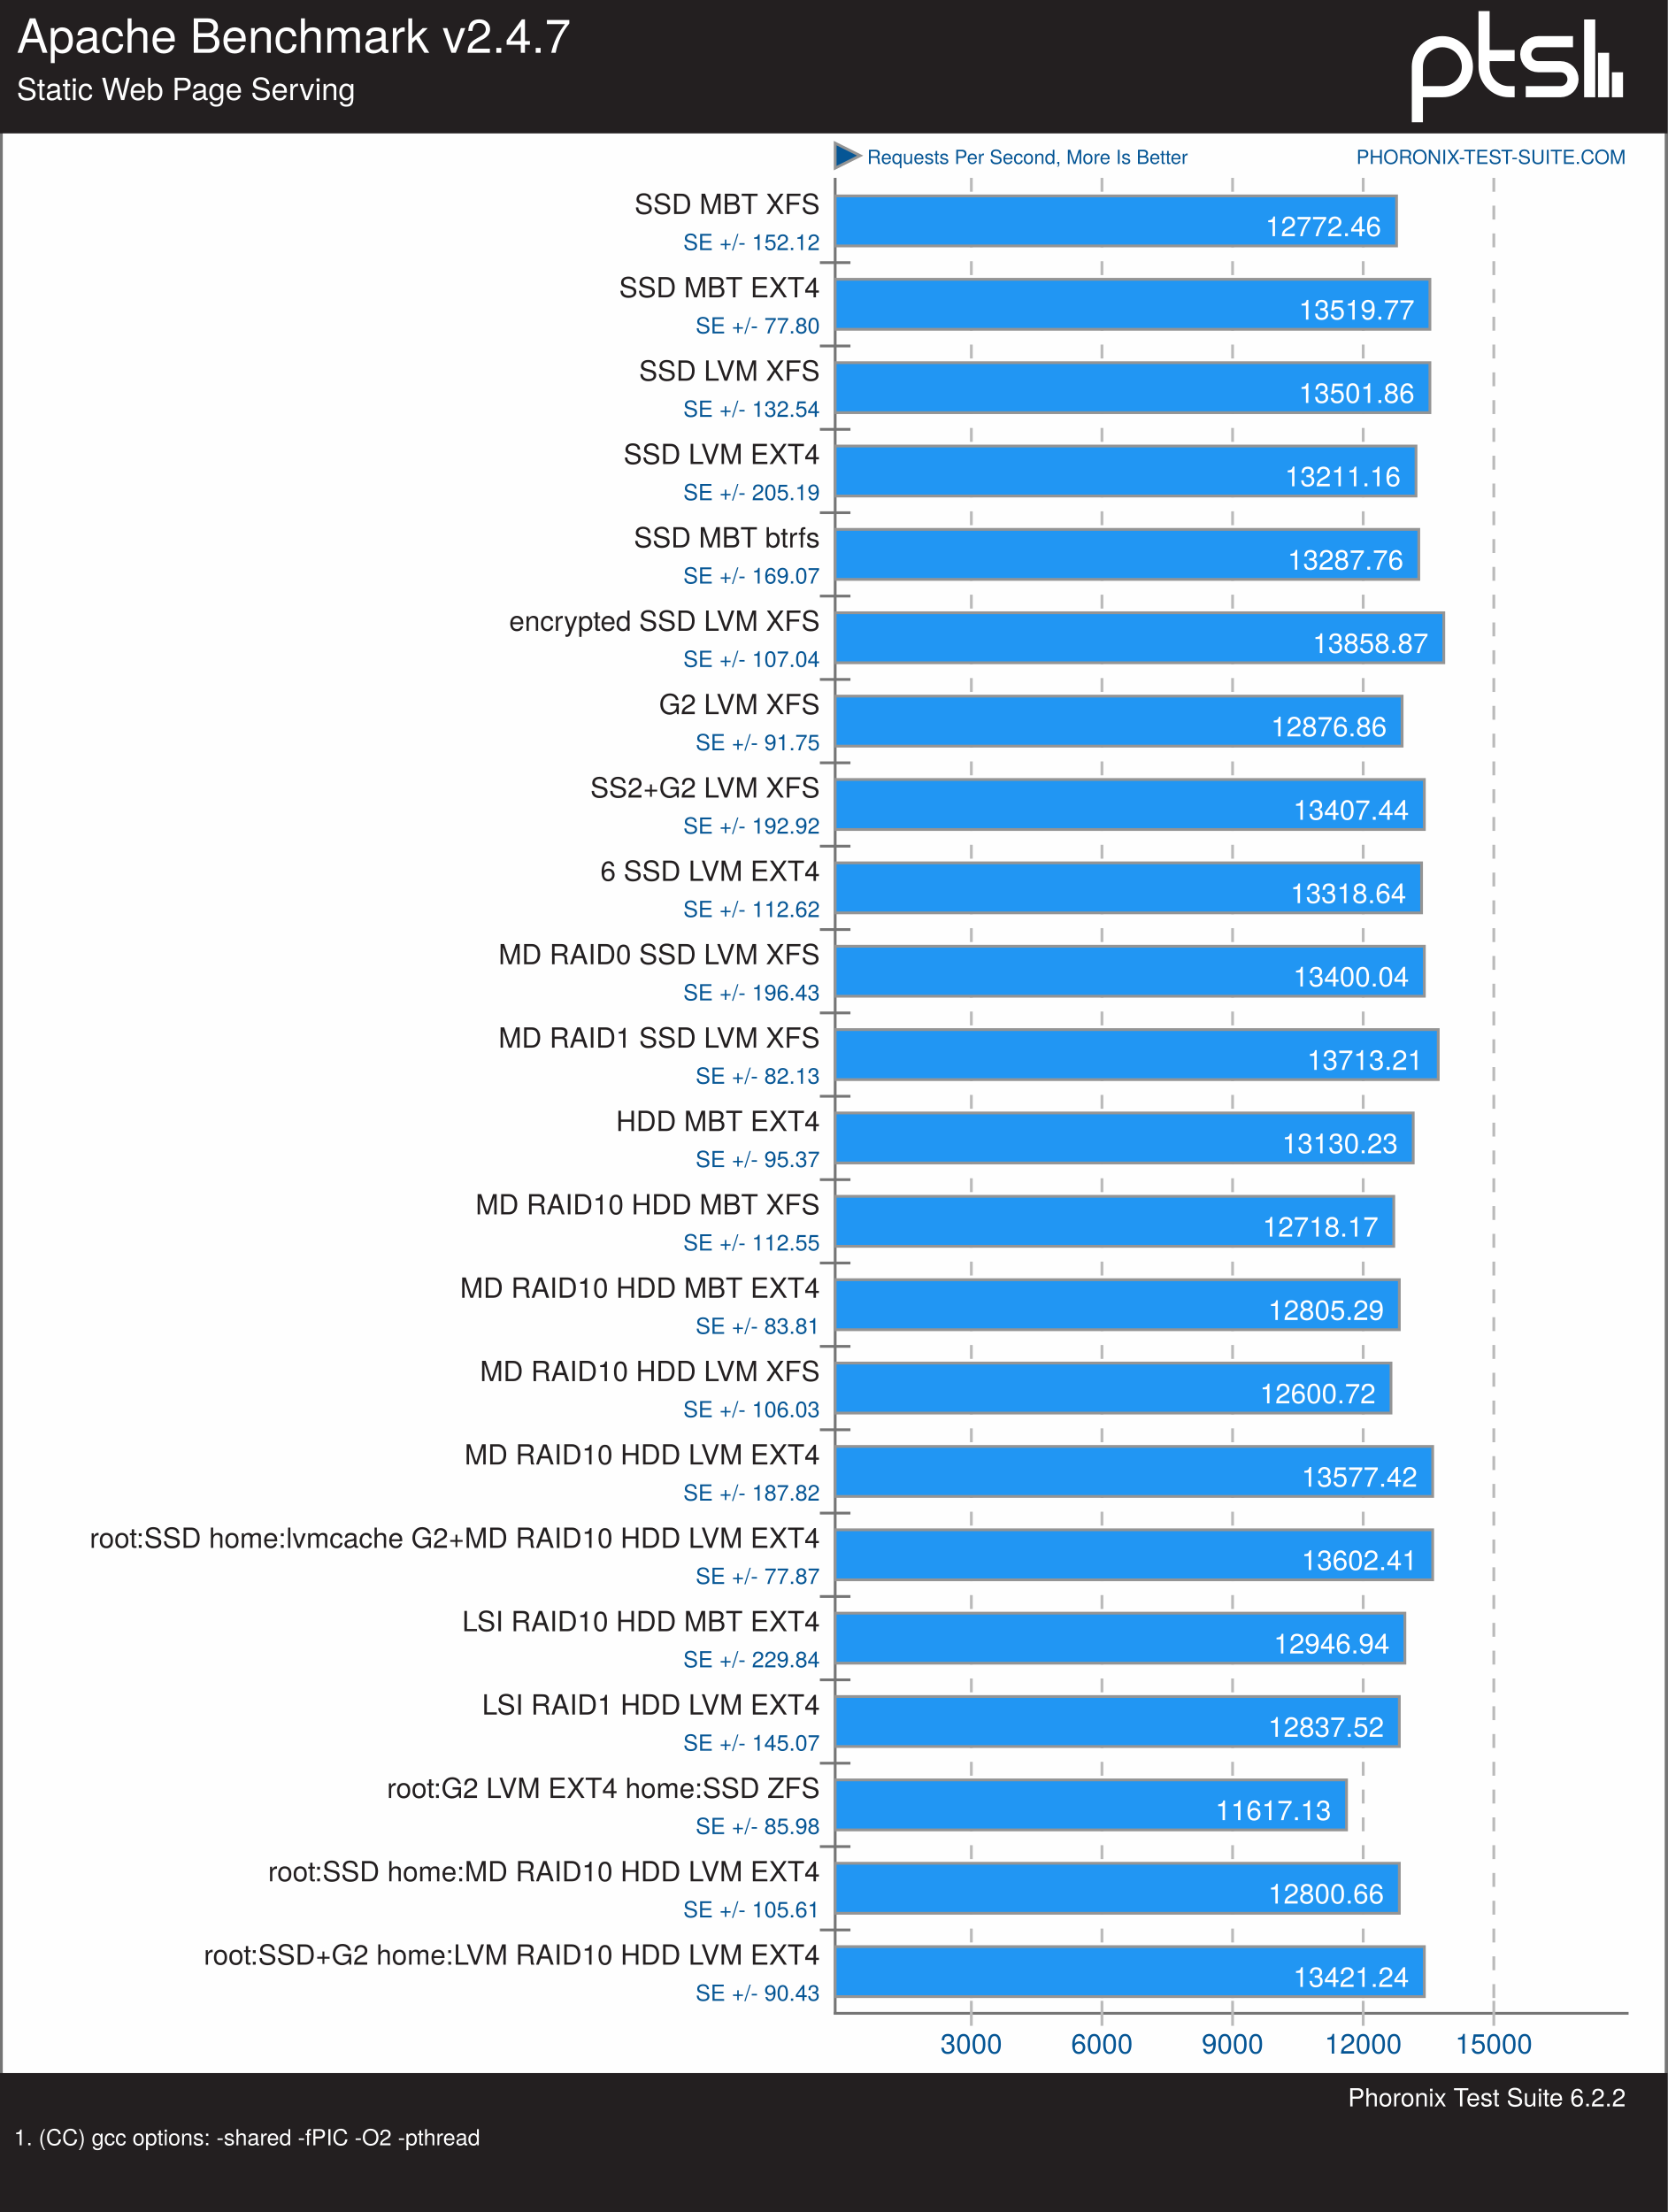
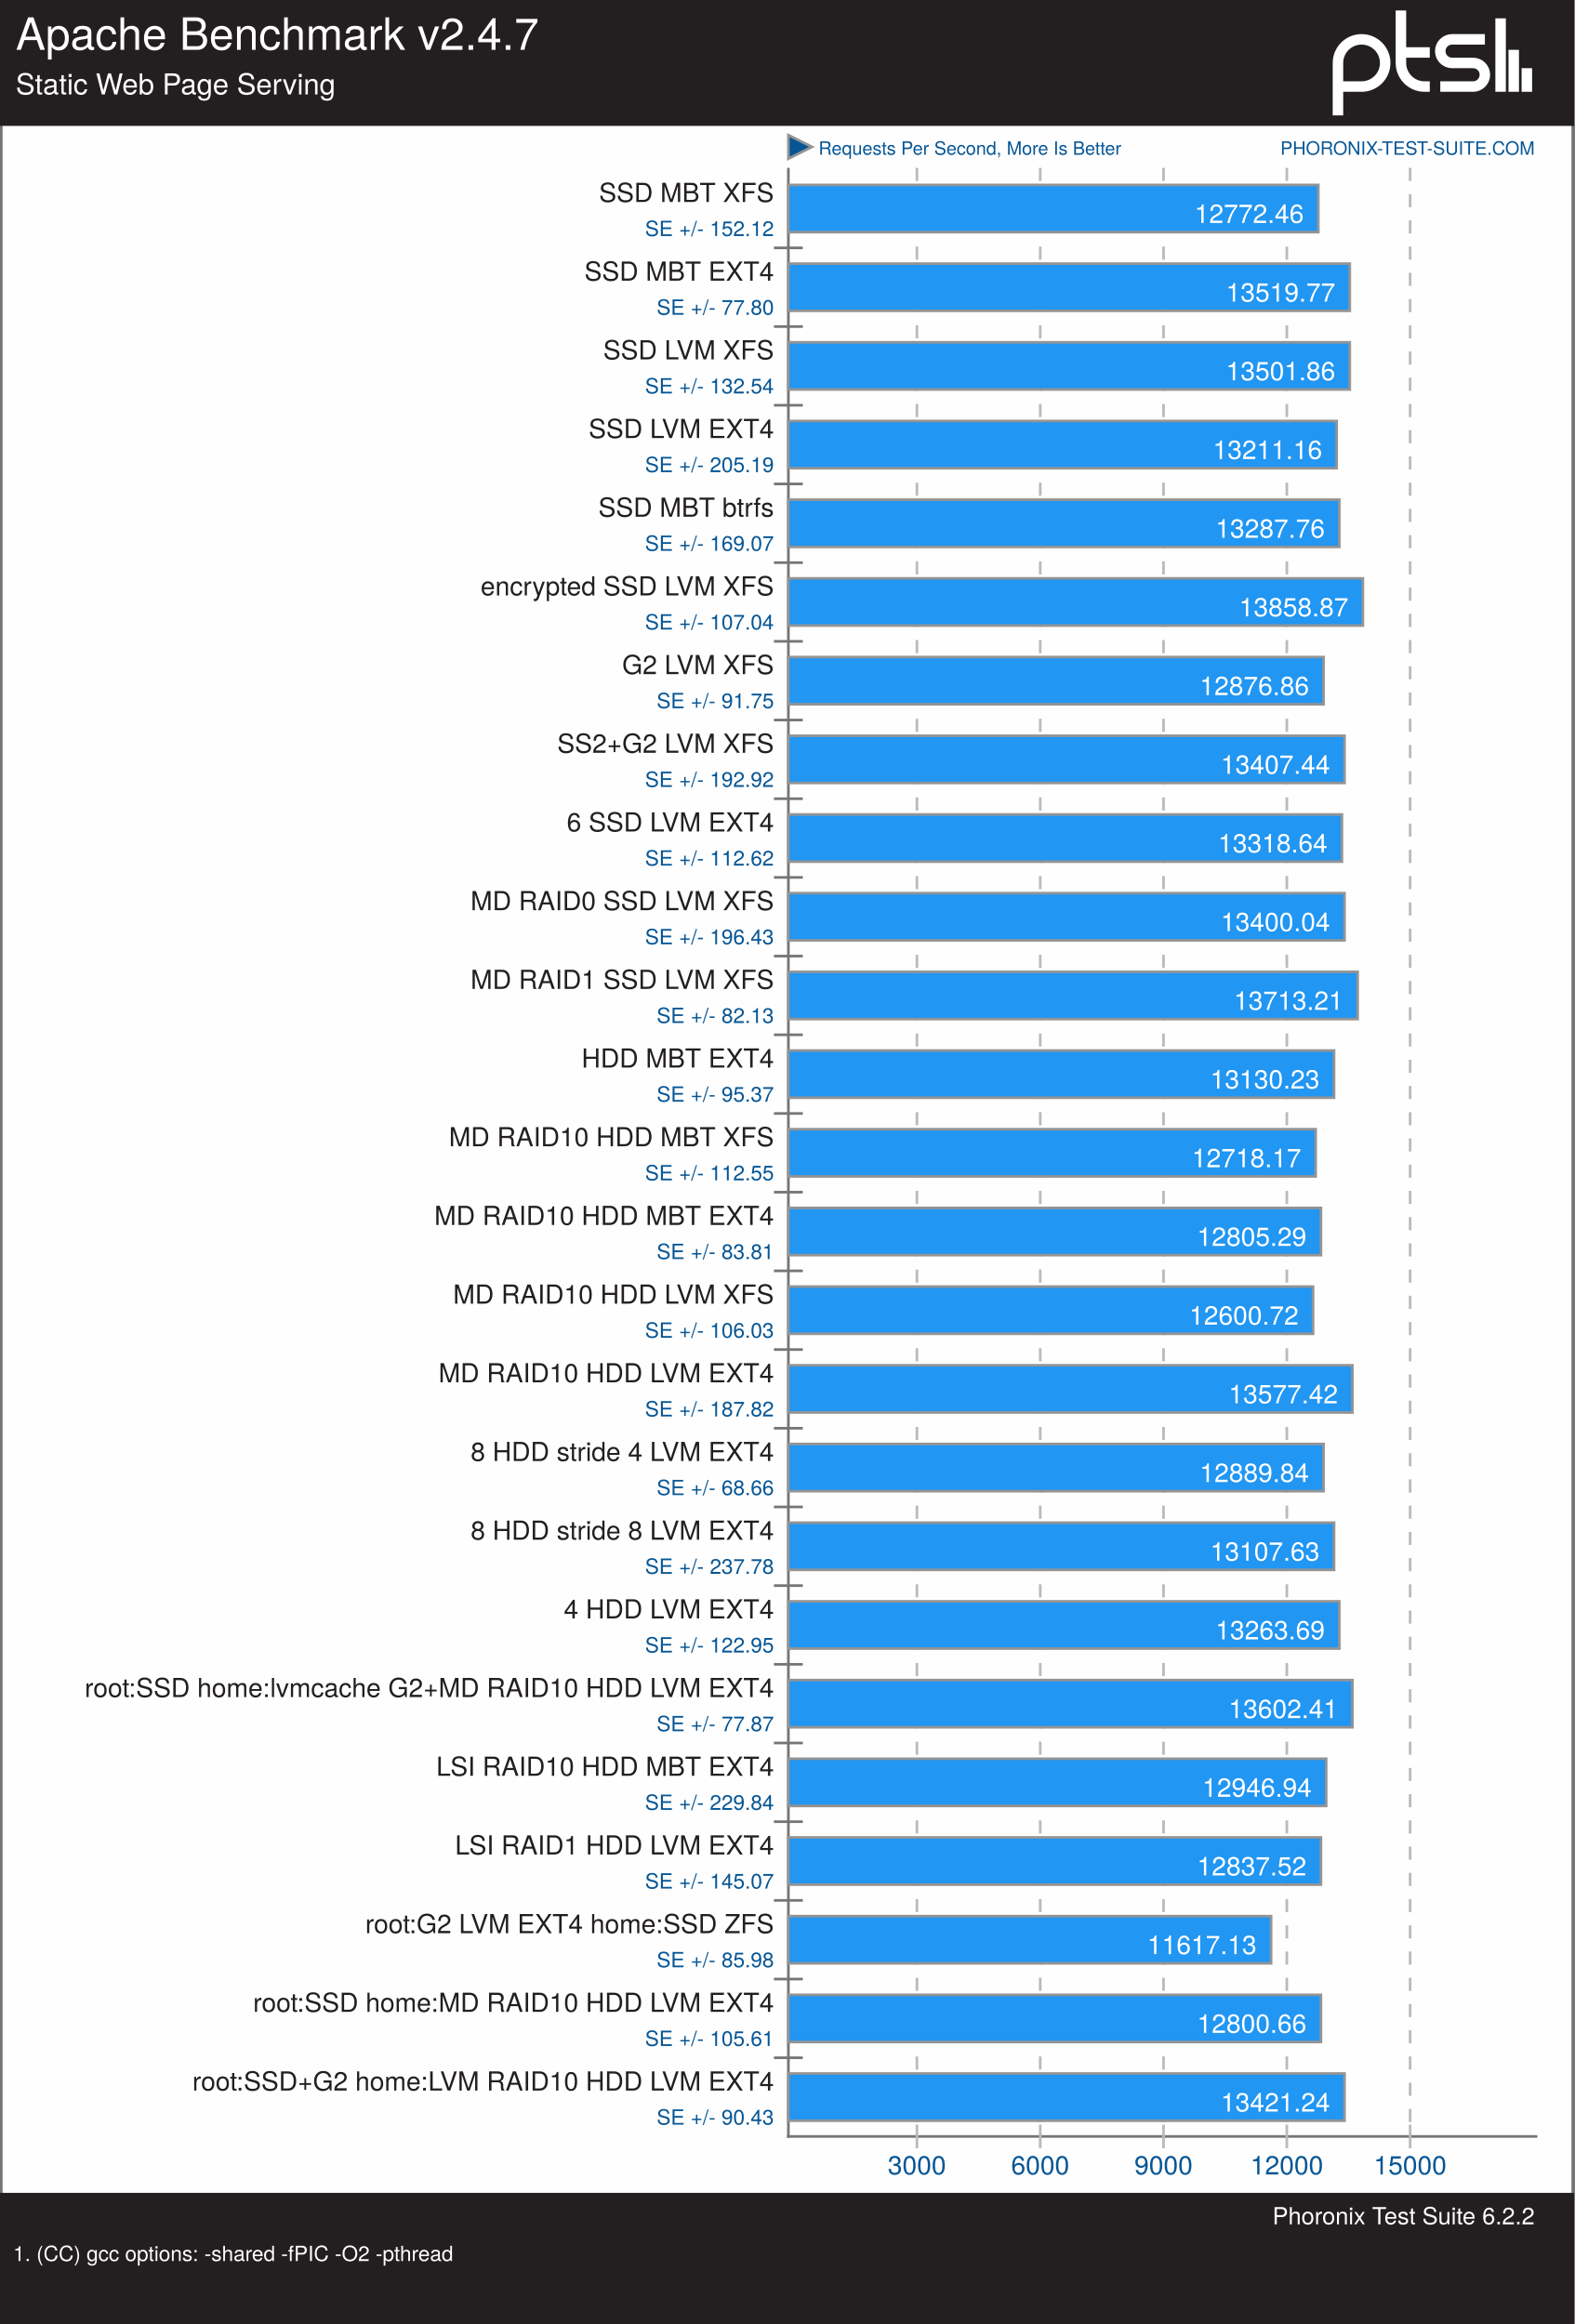
- <svg xmlns="http://www.w3.org/2000/svg" xmlns:xlink="http://www.w3.org/1999/xlink" version="1.1" font-family="sans-serif, droid-sans, helvetica, verdana, tahoma" viewbox="0 0 600 796" width="600" height="796" preserveAspectRatio="xMinYMin meet">
-   <rect x="0" y="0" width="600" height="796" fill="#FEFEFE" stroke="#757575" stroke-width="2" />
+ <svg xmlns="http://www.w3.org/2000/svg" xmlns:xlink="http://www.w3.org/1999/xlink" version="1.1" font-family="sans-serif, droid-sans, helvetica, verdana, tahoma" viewbox="0 0 600 886" width="600" height="886" preserveAspectRatio="xMinYMin meet">
+   <rect x="0" y="0" width="600" height="886" fill="#FEFEFE" stroke="#757575" stroke-width="2" />
  <g stroke="#757575" stroke-width="1">
-     <line x1="300.51" y1="64" x2="300.51" y2="725" />
-     <line x1="300.01" y1="724.5" x2="586" y2="724.5" />
+     <line x1="300.51" y1="64" x2="300.51" y2="815" />
+     <line x1="300.01" y1="814.5" x2="586" y2="814.5" />
  </g>
  <a xlink:href="http://www.phoronix-test-suite.com/" xlink:show="new">
    <text x="585" y="59" font-size="7" fill="#065695" text-anchor="end" xlink:show="new">PHORONIX-TEST-SUITE.COM</text>
  </a>
  <polygon points="309.51,56 300.51,60.5 300.51,51.5" fill="#065695" stroke="#949494" stroke-width="1" />
  <text x="312.01" y="59" font-size="7" fill="#065695" text-anchor="start">Requests Per Second, More Is Better</text>
  <rect x="0" y="0" width="600" height="48" fill="#231f20" />
  <a xlink:href="http://openbenchmarking.org/test/pts/apache-1.6.1" xlink:show="new">
    <text x="6" y="19" font-size="17" fill="#FEFEFE" text-anchor="start" xlink:show="new">Apache Benchmark v2.4.7</text>
  </a>
  <text x="6" y="36" font-size="11" fill="#FEFEFE" text-anchor="start">Static Web Page Serving</text>
  <path d="m74 22v9m-5-16v16m-5-28v28m-23-2h12.5c2.485 0 4.5-2.015 4.5-4.5s-2.015-4.5-4.5-4.5h-8c-2.485 0-4.5-2.015-4.5-4.5s2.015-4.5 4.5-4.5h12.5m-21 5h-11m11 13h-2c-4.971 0-9-4.029-9-9v-20m-24 40v-20c0-4.971 4.029-9 9-9 4.971 0 9 4.029 9 9s-4.029 9-9 9h-9" stroke="#ffffff" stroke-width="4" fill="none" transform="translate(508,4)" />
-   <line x1="300.51" y1="94" x2="300.51" y2="708" stroke="#757575" stroke-width="11" stroke-dasharray="1,29" />
+   <line x1="300.51" y1="94" x2="300.51" y2="798" stroke="#757575" stroke-width="11" stroke-dasharray="1,29" />
  <g font-size="10" fill="#231f20">
    <text x="295.01" y="77" text-anchor="end">SSD MBT XFS</text>
    <text x="295.01" y="107" text-anchor="end">SSD MBT EXT4</text>
    <text x="295.01" y="137" text-anchor="end">SSD LVM XFS</text>
    <text x="295.01" y="167" text-anchor="end">SSD LVM EXT4</text>
    <text x="295.01" y="197" text-anchor="end">SSD MBT btrfs</text>
    <text x="295.01" y="227" text-anchor="end">encrypted SSD LVM XFS</text>
    <text x="295.01" y="257" text-anchor="end">G2 LVM XFS</text>
    <text x="295.01" y="287" text-anchor="end">SS2+G2 LVM XFS</text>
    <text x="295.01" y="317" text-anchor="end">6 SSD LVM EXT4</text>
    <text x="295.01" y="347" text-anchor="end">MD RAID0 SSD LVM XFS</text>
    <text x="295.01" y="377" text-anchor="end">MD RAID1 SSD LVM XFS</text>
    <text x="295.01" y="407" text-anchor="end">HDD MBT EXT4</text>
    <text x="295.01" y="437" text-anchor="end">MD RAID10 HDD MBT XFS</text>
    <text x="295.01" y="467" text-anchor="end">MD RAID10 HDD MBT EXT4</text>
    <text x="295.01" y="497" text-anchor="end">MD RAID10 HDD LVM XFS</text>
    <text x="295.01" y="527" text-anchor="end">MD RAID10 HDD LVM EXT4</text>
-     <text x="295.01" y="557" text-anchor="end">root:SSD home:lvmcache G2+MD RAID10 HDD LVM EXT4</text>
-     <text x="295.01" y="587" text-anchor="end">LSI RAID10 HDD MBT EXT4</text>
-     <text x="295.01" y="617" text-anchor="end">LSI RAID1 HDD LVM EXT4</text>
-     <text x="295.01" y="647" text-anchor="end">root:G2 LVM EXT4 home:SSD ZFS</text>
-     <text x="295.01" y="677" text-anchor="end">root:SSD home:MD RAID10 HDD LVM EXT4</text>
-     <text x="295.01" y="707" text-anchor="end">root:SSD+G2 home:LVM RAID10 HDD LVM EXT4</text>
+     <text x="295.01" y="557" text-anchor="end">8 HDD stride 4 LVM EXT4</text>
+     <text x="295.01" y="587" text-anchor="end">8 HDD stride 8 LVM EXT4</text>
+     <text x="295.01" y="617" text-anchor="end">4 HDD LVM EXT4</text>
+     <text x="295.01" y="647" text-anchor="end">root:SSD home:lvmcache G2+MD RAID10 HDD LVM EXT4</text>
+     <text x="295.01" y="677" text-anchor="end">LSI RAID10 HDD MBT EXT4</text>
+     <text x="295.01" y="707" text-anchor="end">LSI RAID1 HDD LVM EXT4</text>
+     <text x="295.01" y="737" text-anchor="end">root:G2 LVM EXT4 home:SSD ZFS</text>
+     <text x="295.01" y="767" text-anchor="end">root:SSD home:MD RAID10 HDD LVM EXT4</text>
+     <text x="295.01" y="797" text-anchor="end">root:SSD+G2 home:LVM RAID10 HDD LVM EXT4</text>
  </g>
  <g font-size="10" fill="#065695" text-anchor="middle">
-     <text x="349.51" y="739">3000</text>
-     <text x="396.51" y="739">6000</text>
-     <text x="443.51" y="739">9000</text>
-     <text x="490.51" y="739">12000</text>
-     <text x="537.51" y="739">15000</text>
+     <text x="349.51" y="829">3000</text>
+     <text x="396.51" y="829">6000</text>
+     <text x="443.51" y="829">9000</text>
+     <text x="490.51" y="829">12000</text>
+     <text x="537.51" y="829">15000</text>
  </g>
  <g stroke="#BABABA" stroke-width="1">
-     <line x1="349.51" y1="64" x2="349.51" y2="719" stroke-dasharray="5,5" />
-     <line x1="349.51" y1="720" x2="349.51" y2="729" />
-     <line x1="396.51" y1="64" x2="396.51" y2="719" stroke-dasharray="5,5" />
-     <line x1="396.51" y1="720" x2="396.51" y2="729" />
-     <line x1="443.51" y1="64" x2="443.51" y2="719" stroke-dasharray="5,5" />
-     <line x1="443.51" y1="720" x2="443.51" y2="729" />
-     <line x1="490.51" y1="64" x2="490.51" y2="719" stroke-dasharray="5,5" />
-     <line x1="490.51" y1="720" x2="490.51" y2="729" />
-     <line x1="537.51" y1="64" x2="537.51" y2="719" stroke-dasharray="5,5" />
-     <line x1="537.51" y1="720" x2="537.51" y2="729" />
+     <line x1="349.51" y1="64" x2="349.51" y2="809" stroke-dasharray="5,5" />
+     <line x1="349.51" y1="810" x2="349.51" y2="819" />
+     <line x1="396.51" y1="64" x2="396.51" y2="809" stroke-dasharray="5,5" />
+     <line x1="396.51" y1="810" x2="396.51" y2="819" />
+     <line x1="443.51" y1="64" x2="443.51" y2="809" stroke-dasharray="5,5" />
+     <line x1="443.51" y1="810" x2="443.51" y2="819" />
+     <line x1="490.51" y1="64" x2="490.51" y2="809" stroke-dasharray="5,5" />
+     <line x1="490.51" y1="810" x2="490.51" y2="819" />
+     <line x1="537.51" y1="64" x2="537.51" y2="809" stroke-dasharray="5,5" />
+     <line x1="537.51" y1="810" x2="537.51" y2="819" />
  </g>
  <g stroke="#949494" stroke-width="1">
    <rect x="300.51" y="70.5" height="18" width="202" fill="#2196f3" xlink:title="SSD MBT XFS: 12772.46" />
    <rect x="300.51" y="100.5" height="18" width="214" fill="#2196f3" xlink:title="SSD MBT EXT4: 13519.77" />
    <rect x="300.51" y="130.5" height="18" width="214" fill="#2196f3" xlink:title="SSD LVM XFS: 13501.86" />
    <rect x="300.51" y="160.5" height="18" width="209" fill="#2196f3" xlink:title="SSD LVM EXT4: 13211.16" />
    <rect x="300.51" y="190.5" height="18" width="210" fill="#2196f3" xlink:title="SSD MBT btrfs: 13287.76" />
    <rect x="300.51" y="220.5" height="18" width="219" fill="#2196f3" xlink:title="encrypted SSD LVM XFS: 13858.87" />
    <rect x="300.51" y="250.5" height="18" width="204" fill="#2196f3" xlink:title="G2 LVM XFS: 12876.86" />
    <rect x="300.51" y="280.5" height="18" width="212" fill="#2196f3" xlink:title="SS2+G2 LVM XFS: 13407.44" />
    <rect x="300.51" y="310.5" height="18" width="211" fill="#2196f3" xlink:title="6 SSD LVM EXT4: 13318.64" />
    <rect x="300.51" y="340.5" height="18" width="212" fill="#2196f3" xlink:title="MD RAID0 SSD LVM XFS: 13400.04" />
    <rect x="300.51" y="370.5" height="18" width="217" fill="#2196f3" xlink:title="MD RAID1 SSD LVM XFS: 13713.21" />
    <rect x="300.51" y="400.5" height="18" width="208" fill="#2196f3" xlink:title="HDD MBT EXT4: 13130.23" />
    <rect x="300.51" y="430.5" height="18" width="201" fill="#2196f3" xlink:title="MD RAID10 HDD MBT XFS: 12718.17" />
    <rect x="300.51" y="460.5" height="18" width="203" fill="#2196f3" xlink:title="MD RAID10 HDD MBT EXT4: 12805.29" />
    <rect x="300.51" y="490.5" height="18" width="200" fill="#2196f3" xlink:title="MD RAID10 HDD LVM XFS: 12600.72" />
    <rect x="300.51" y="520.5" height="18" width="215" fill="#2196f3" xlink:title="MD RAID10 HDD LVM EXT4: 13577.42" />
-     <rect x="300.51" y="550.5" height="18" width="215" fill="#2196f3" xlink:title="root:SSD home:lvmcache G2+MD RAID10 HDD LVM EXT4: 13602.41" />
-     <rect x="300.51" y="580.5" height="18" width="205" fill="#2196f3" xlink:title="LSI RAID10 HDD MBT EXT4: 12946.94" />
-     <rect x="300.51" y="610.5" height="18" width="203" fill="#2196f3" xlink:title="LSI RAID1 HDD LVM EXT4: 12837.52" />
-     <rect x="300.51" y="640.5" height="18" width="184" fill="#2196f3" xlink:title="root:G2 LVM EXT4 home:SSD ZFS: 11617.13" />
-     <rect x="300.51" y="670.5" height="18" width="203" fill="#2196f3" xlink:title="root:SSD home:MD RAID10 HDD LVM EXT4: 12800.66" />
-     <rect x="300.51" y="700.5" height="18" width="212" fill="#2196f3" xlink:title="root:SSD+G2 home:LVM RAID10 HDD LVM EXT4: 13421.24" />
+     <rect x="300.51" y="550.5" height="18" width="204" fill="#2196f3" xlink:title="8 HDD stride 4 LVM EXT4: 12889.84" />
+     <rect x="300.51" y="580.5" height="18" width="208" fill="#2196f3" xlink:title="8 HDD stride 8 LVM EXT4: 13107.63" />
+     <rect x="300.51" y="610.5" height="18" width="210" fill="#2196f3" xlink:title="4 HDD LVM EXT4: 13263.69" />
+     <rect x="300.51" y="640.5" height="18" width="215" fill="#2196f3" xlink:title="root:SSD home:lvmcache G2+MD RAID10 HDD LVM EXT4: 13602.41" />
+     <rect x="300.51" y="670.5" height="18" width="205" fill="#2196f3" xlink:title="LSI RAID10 HDD MBT EXT4: 12946.94" />
+     <rect x="300.51" y="700.5" height="18" width="203" fill="#2196f3" xlink:title="LSI RAID1 HDD LVM EXT4: 12837.52" />
+     <rect x="300.51" y="730.5" height="18" width="184" fill="#2196f3" xlink:title="root:G2 LVM EXT4 home:SSD ZFS: 11617.13" />
+     <rect x="300.51" y="760.5" height="18" width="203" fill="#2196f3" xlink:title="root:SSD home:MD RAID10 HDD LVM EXT4: 12800.66" />
+     <rect x="300.51" y="790.5" height="18" width="212" fill="#2196f3" xlink:title="root:SSD+G2 home:LVM RAID10 HDD LVM EXT4: 13421.24" />
  </g>
  <g font-size="8" fill="#065695" text-anchor="end">
    <text y="90" x="295.01">SE +/- 152.12</text>
    <text y="120" x="295.01">SE +/- 77.80</text>
    <text y="150" x="295.01">SE +/- 132.54</text>
    <text y="180" x="295.01">SE +/- 205.19</text>
    <text y="210" x="295.01">SE +/- 169.07</text>
    <text y="240" x="295.01">SE +/- 107.04</text>
    <text y="270" x="295.01">SE +/- 91.75</text>
    <text y="300" x="295.01">SE +/- 192.92</text>
    <text y="330" x="295.01">SE +/- 112.62</text>
    <text y="360" x="295.01">SE +/- 196.43</text>
    <text y="390" x="295.01">SE +/- 82.13</text>
    <text y="420" x="295.01">SE +/- 95.37</text>
    <text y="450" x="295.01">SE +/- 112.55</text>
    <text y="480" x="295.01">SE +/- 83.81</text>
    <text y="510" x="295.01">SE +/- 106.03</text>
    <text y="540" x="295.01">SE +/- 187.82</text>
-     <text y="570" x="295.01">SE +/- 77.87</text>
-     <text y="600" x="295.01">SE +/- 229.84</text>
-     <text y="630" x="295.01">SE +/- 145.07</text>
-     <text y="660" x="295.01">SE +/- 85.98</text>
-     <text y="690" x="295.01">SE +/- 105.61</text>
-     <text y="720" x="295.01">SE +/- 90.43</text>
+     <text y="570" x="295.01">SE +/- 68.66</text>
+     <text y="600" x="295.01">SE +/- 237.78</text>
+     <text y="630" x="295.01">SE +/- 122.95</text>
+     <text y="660" x="295.01">SE +/- 77.87</text>
+     <text y="690" x="295.01">SE +/- 229.84</text>
+     <text y="720" x="295.01">SE +/- 145.07</text>
+     <text y="750" x="295.01">SE +/- 85.98</text>
+     <text y="780" x="295.01">SE +/- 105.61</text>
+     <text y="810" x="295.01">SE +/- 90.43</text>
  </g>
  <g font-size="10" fill="#FFFFFF">
    <text x="497.01" y="85" text-anchor="end">12772.46</text>
    <text x="509.01" y="115" text-anchor="end">13519.77</text>
    <text x="509.01" y="145" text-anchor="end">13501.86</text>
    <text x="504.01" y="175" text-anchor="end">13211.16</text>
    <text x="505.01" y="205" text-anchor="end">13287.76</text>
    <text x="514.01" y="235" text-anchor="end">13858.87</text>
    <text x="499.01" y="265" text-anchor="end">12876.86</text>
    <text x="507.01" y="295" text-anchor="end">13407.44</text>
    <text x="506.01" y="325" text-anchor="end">13318.64</text>
    <text x="507.01" y="355" text-anchor="end">13400.04</text>
    <text x="512.01" y="385" text-anchor="end">13713.21</text>
    <text x="503.01" y="415" text-anchor="end">13130.23</text>
    <text x="496.01" y="445" text-anchor="end">12718.17</text>
    <text x="498.01" y="475" text-anchor="end">12805.29</text>
    <text x="495.01" y="505" text-anchor="end">12600.72</text>
    <text x="510.01" y="535" text-anchor="end">13577.42</text>
-     <text x="510.01" y="565" text-anchor="end">13602.41</text>
-     <text x="500.01" y="595" text-anchor="end">12946.94</text>
-     <text x="498.01" y="625" text-anchor="end">12837.52</text>
-     <text x="479.01" y="655" text-anchor="end">11617.13</text>
-     <text x="498.01" y="685" text-anchor="end">12800.66</text>
-     <text x="507.01" y="715" text-anchor="end">13421.24</text>
+     <text x="499.01" y="565" text-anchor="end">12889.84</text>
+     <text x="503.01" y="595" text-anchor="end">13107.63</text>
+     <text x="505.01" y="625" text-anchor="end">13263.69</text>
+     <text x="510.01" y="655" text-anchor="end">13602.41</text>
+     <text x="500.01" y="685" text-anchor="end">12946.94</text>
+     <text x="498.01" y="715" text-anchor="end">12837.52</text>
+     <text x="479.01" y="745" text-anchor="end">11617.13</text>
+     <text x="498.01" y="775" text-anchor="end">12800.66</text>
+     <text x="507.01" y="805" text-anchor="end">13421.24</text>
  </g>
-   <rect x="0" y="746" width="600" height="50" fill="#231f20" />
+   <rect x="0" y="836" width="600" height="50" fill="#231f20" />
  <a xlink:href="http://www.phoronix-test-suite.com/" xlink:show="new">
-     <text x="585" y="758" font-size="9" fill="#FEFEFE" text-anchor="end" xlink:show="new">Phoronix Test Suite 6.2.2</text>
+     <text x="585" y="848" font-size="9" fill="#FEFEFE" text-anchor="end" xlink:show="new">Phoronix Test Suite 6.2.2</text>
  </a>
-   <text x="5" y="772" font-size="8" fill="#FEFEFE" text-anchor="start" xlink:title="-shared -fPIC -O2 -pthread" width="595">1. (CC) gcc options: -shared -fPIC -O2 -pthread</text>
+   <text x="5" y="862" font-size="8" fill="#FEFEFE" text-anchor="start" xlink:title="-shared -fPIC -O2 -pthread" width="595">1. (CC) gcc options: -shared -fPIC -O2 -pthread</text>
</svg>
